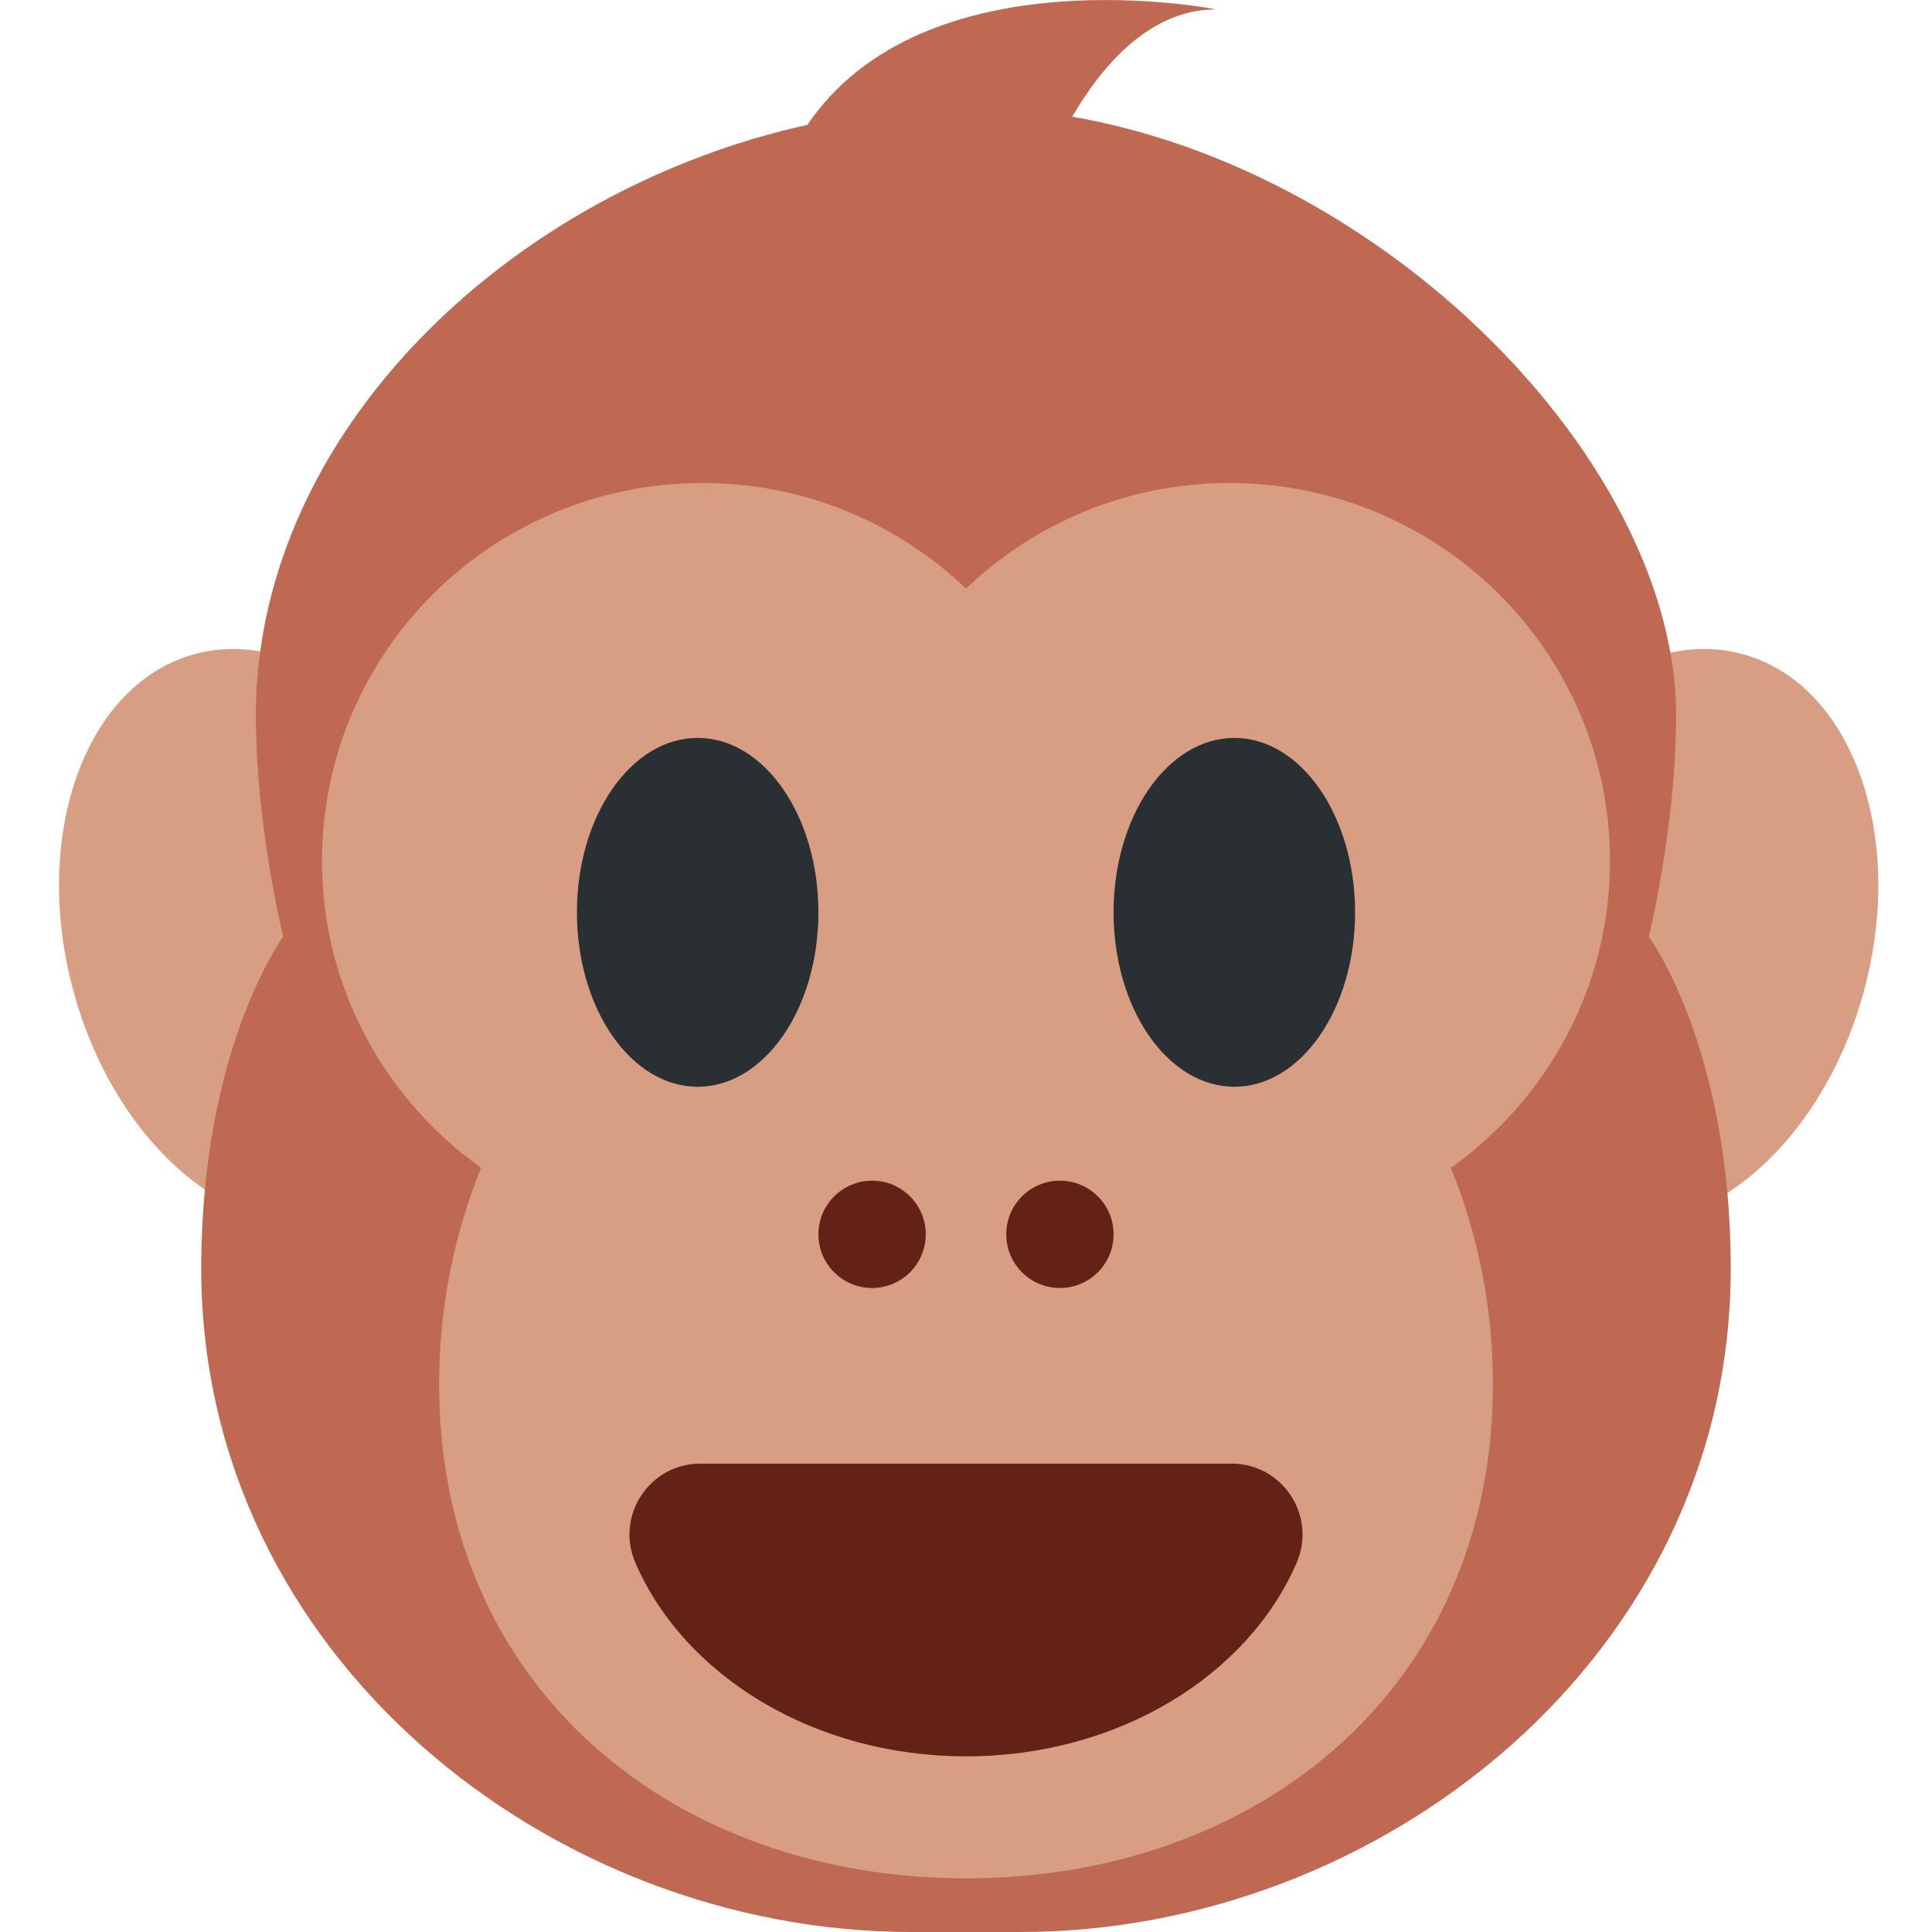
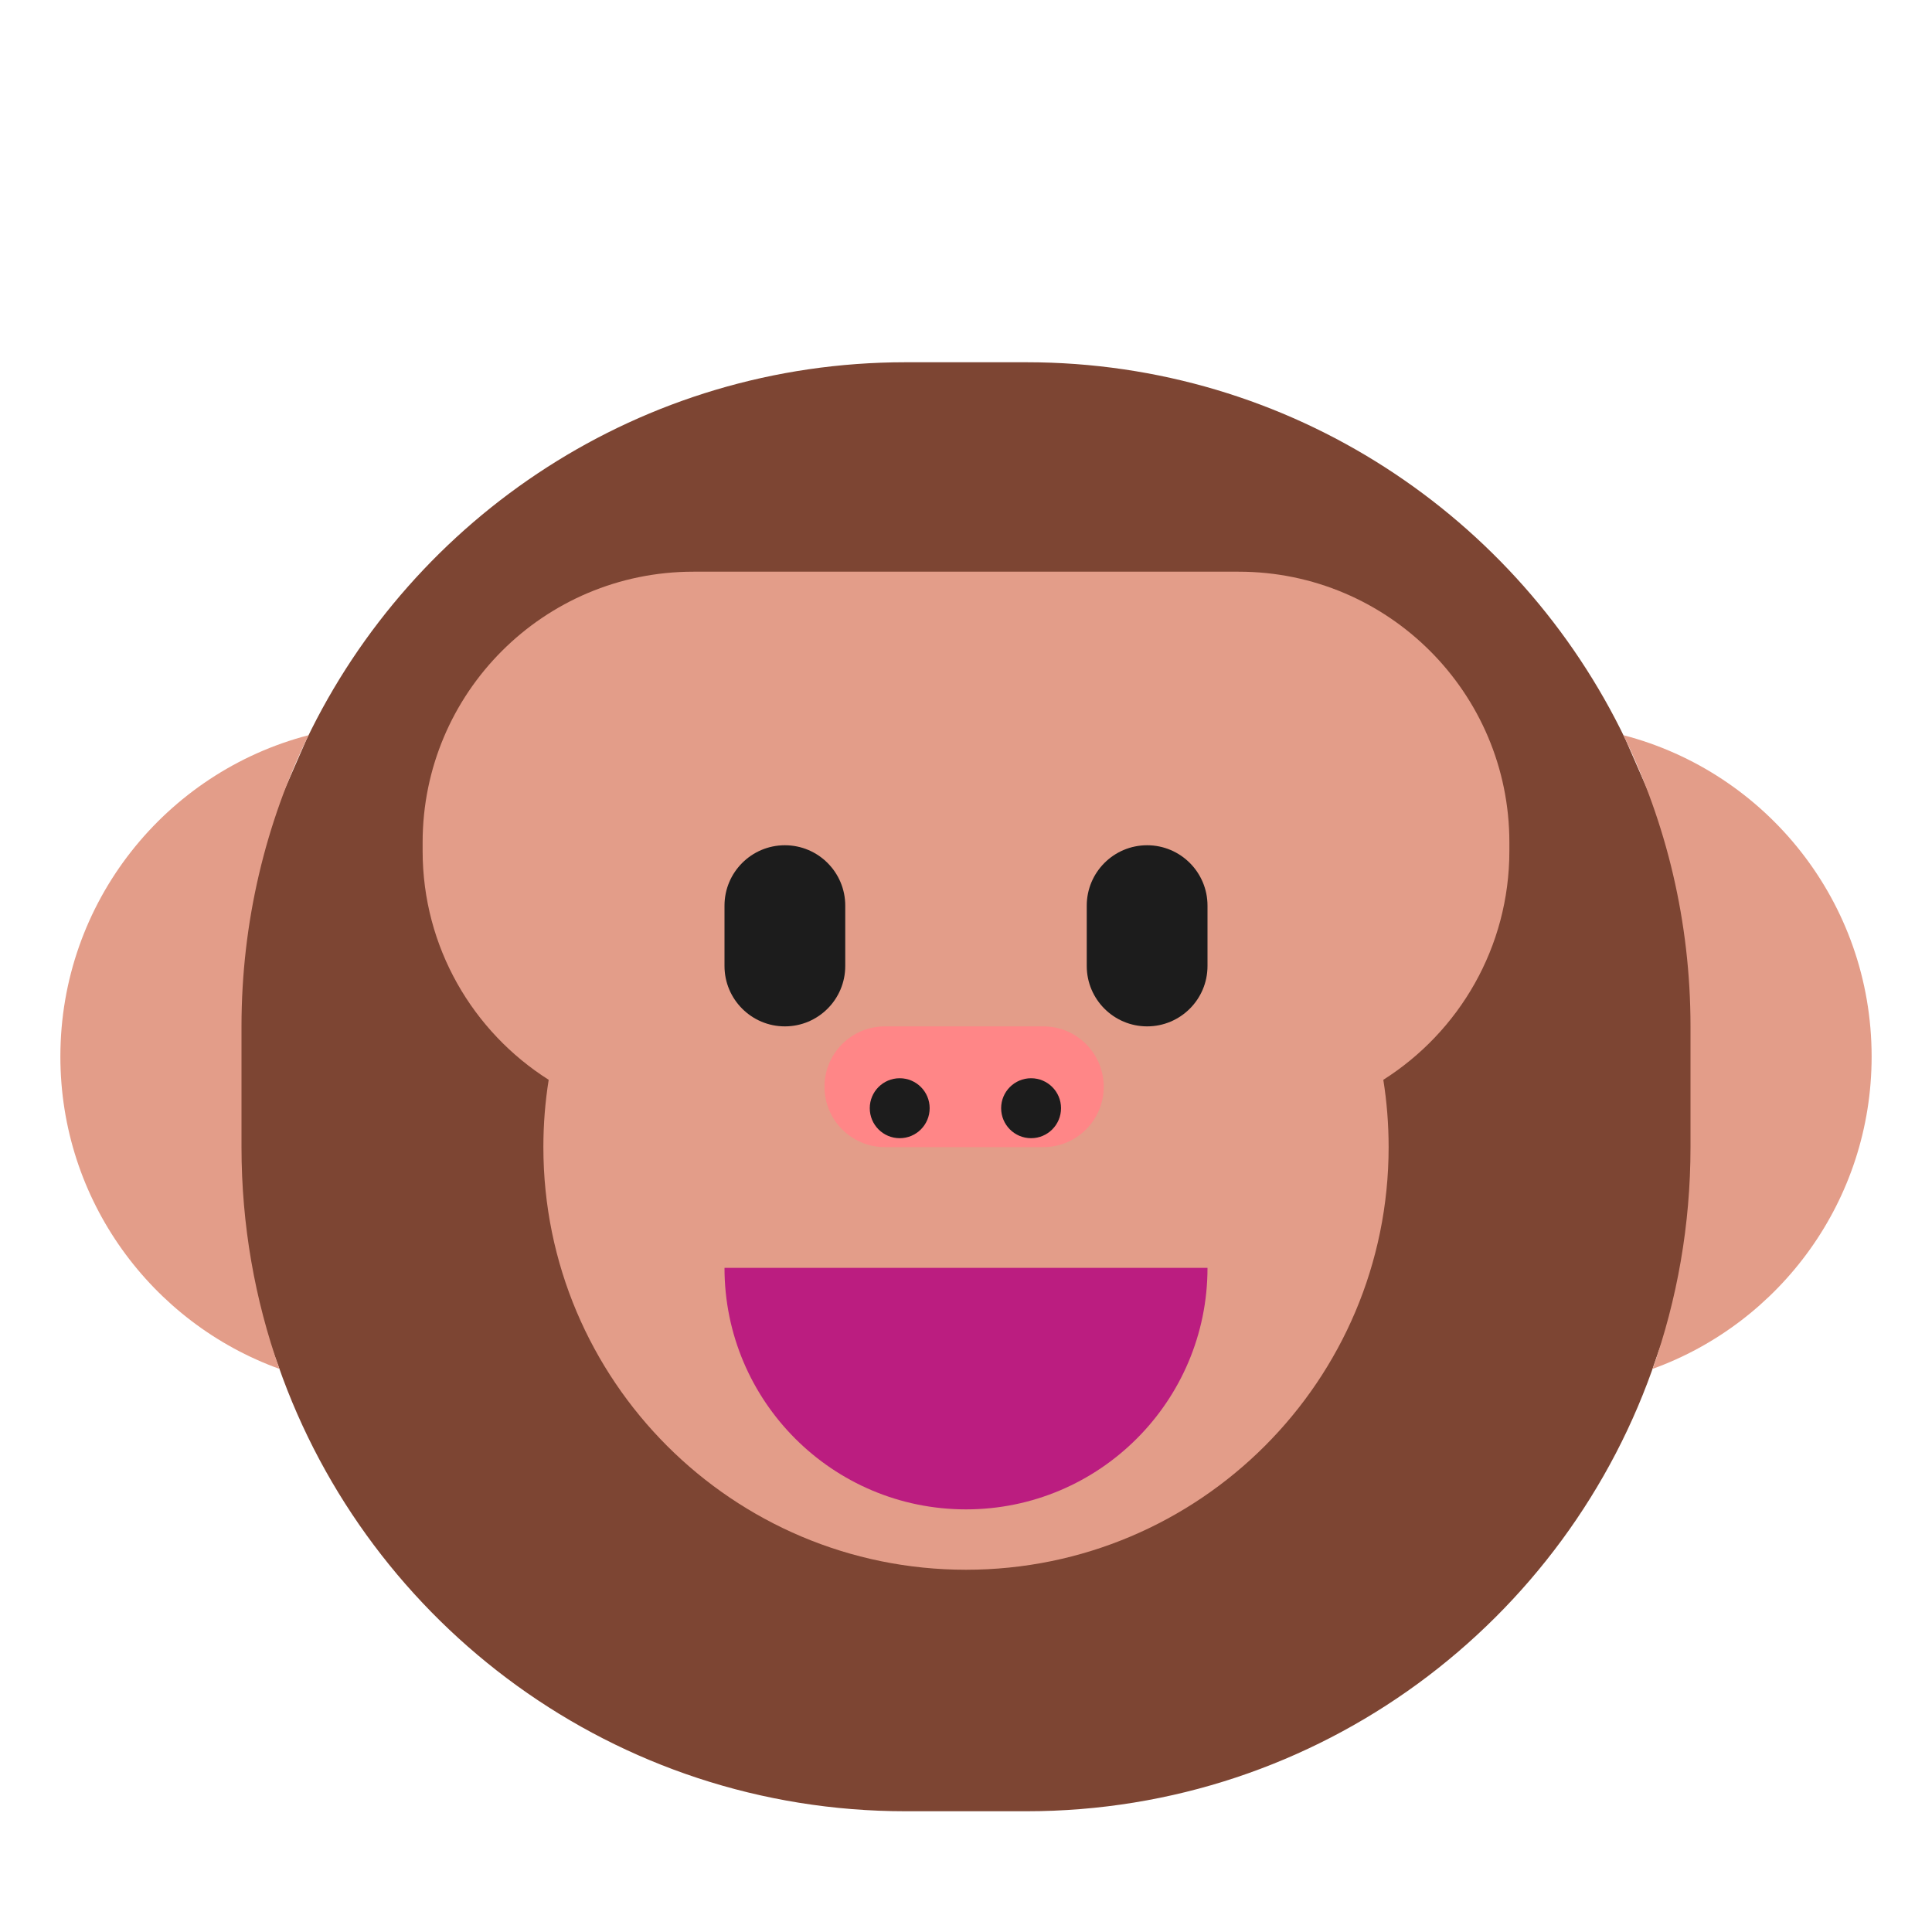
- <svg xmlns="http://www.w3.org/2000/svg" viewBox="0 0 36 36">
-   <ellipse transform="rotate(-14.999 5.05 17.456)" fill="#D79E84" cx="5.05" cy="17.455" rx="3.818" ry="5.455" />
-   <ellipse transform="rotate(-75.001 31.05 17.455)" fill="#D79E84" cx="31.05" cy="17.455" rx="5.455" ry="3.818" />
-   <path fill="#BF6952" d="M19.018 36h-2.036C10.264 36 3.75 30.848 3.75 23.636c0-4.121 1.527-6.182 1.527-6.182s-.509-2.061-.509-4.121C4.768 7.152 11.282 2 18 2c6.718 0 13.232 6.182 13.232 11.333 0 2.061-.509 4.121-.509 4.121s1.527 2.061 1.527 6.182C32.25 30.848 25.736 36 19.018 36z" />
-   <path fill="#D79E84" d="M30 16.042C30 12.153 26.825 9 22.909 9c-1.907 0-3.635.752-4.909 1.968C16.726 9.752 14.998 9 13.091 9 9.175 9 6 12.153 6 16.042c0 2.359 1.172 4.441 2.965 5.719-.503 1.238-.783 2.6-.783 4.031C8.182 31.476 12.578 35 18 35s9.818-3.524 9.818-9.208c0-1.431-.28-2.793-.783-4.031C28.828 20.483 30 18.4 30 16.042z" />
-   <ellipse fill="#292F33" cx="13" cy="17" rx="2.25" ry="3.25" />
-   <ellipse fill="#292F33" cx="23" cy="17" rx="2.25" ry="3.25" />
-   <path fill="#642116" d="M18 32.727c2.838 0 5.254-1.505 6.162-3.61.375-.871-.262-1.844-1.21-1.844h-9.904c-.948 0-1.585.974-1.21 1.844.908 2.105 3.324 3.61 6.162 3.61z" />
-   <circle fill="#642116" cx="16.25" cy="23" r="1" />
-   <circle fill="#642116" cx="19.75" cy="23" r="1" />
-   <path fill="#BF6952" d="M22.66.175s-5.455-1.091-7.636 2.182 4.364 1.091 4.364 1.091S20.478.175 22.66.175z" />
+ <svg xmlns="http://www.w3.org/2000/svg" width="32" height="32" viewBox="0 0 32 32" fill="none">
+   <path d="M3 17L5.074 12.253C6.846 8.554 10.625 6 15 6H17C21.375 6 25.154 8.554 26.926 12.253L29 17V19C29 19 27.8 21.401 27.431 22.5C25.97 26.859 21.852 30 17 30H15C10.195 30 6.11 26.92 4.612 22.627C4.215 21.491 3 19 3 19V17Z" fill="#7D4533" />
+   <path d="M7 13.953C7 11.476 9.008 9.469 11.484 9.469H20.516C22.992 9.469 25 11.476 25 13.953V14.094C25 15.689 24.167 17.09 22.912 17.885C22.97 18.248 23 18.62 23 19C23 22.866 19.866 26 16 26C12.134 26 9 22.866 9 19C9 18.62 9.03 18.248 9.088 17.885C7.833 17.09 7 15.689 7 14.094V13.953Z" fill="#E39D89" />
+   <path d="M4 17C4 15.27 4.399 13.633 5.111 12.177C2.746 12.792 1 14.942 1 17.5C1 19.881 2.512 21.908 4.628 22.673C4.221 21.525 4 20.288 4 19V17Z" fill="#E39D89" />
+   <path d="M28 19C28 20.288 27.779 21.525 27.372 22.673C29.488 21.908 31 19.881 31 17.5C31 14.942 29.254 12.792 26.889 12.177C27.601 13.633 28 15.27 28 17V19Z" fill="#E39D89" />
+   <path d="M16 25C18.209 25 20 23.209 20 21H12C12 23.209 13.791 25 16 25Z" fill="#BB1D80" />
+   <path d="M13.656 18C13.656 17.448 14.104 17 14.656 17H17.281C17.834 17 18.281 17.448 18.281 18C18.281 18.552 17.834 19 17.281 19H14.656C14.104 19 13.656 18.552 13.656 18Z" fill="#FF8687" />
+   <path d="M12 15C12 14.448 12.448 14 13 14C13.552 14 14 14.448 14 15V16C14 16.552 13.552 17 13 17C12.448 17 12 16.552 12 16V15Z" fill="#1C1C1C" />
+   <path d="M18 15C18 14.448 18.448 14 19 14C19.552 14 20 14.448 20 15V16C20 16.552 19.552 17 19 17C18.448 17 18 16.552 18 16V15Z" fill="#1C1C1C" />
+   <path d="M15.398 18.355C15.398 18.63 15.176 18.852 14.902 18.852C14.628 18.852 14.406 18.63 14.406 18.355C14.406 18.081 14.628 17.859 14.902 17.859C15.176 17.859 15.398 18.081 15.398 18.355Z" fill="#1C1C1C" />
+   <path d="M17.574 18.355C17.574 18.63 17.352 18.852 17.078 18.852C16.804 18.852 16.582 18.63 16.582 18.355C16.582 18.081 16.804 17.859 17.078 17.859C17.352 17.859 17.574 18.081 17.574 18.355Z" fill="#1C1C1C" />
</svg>
